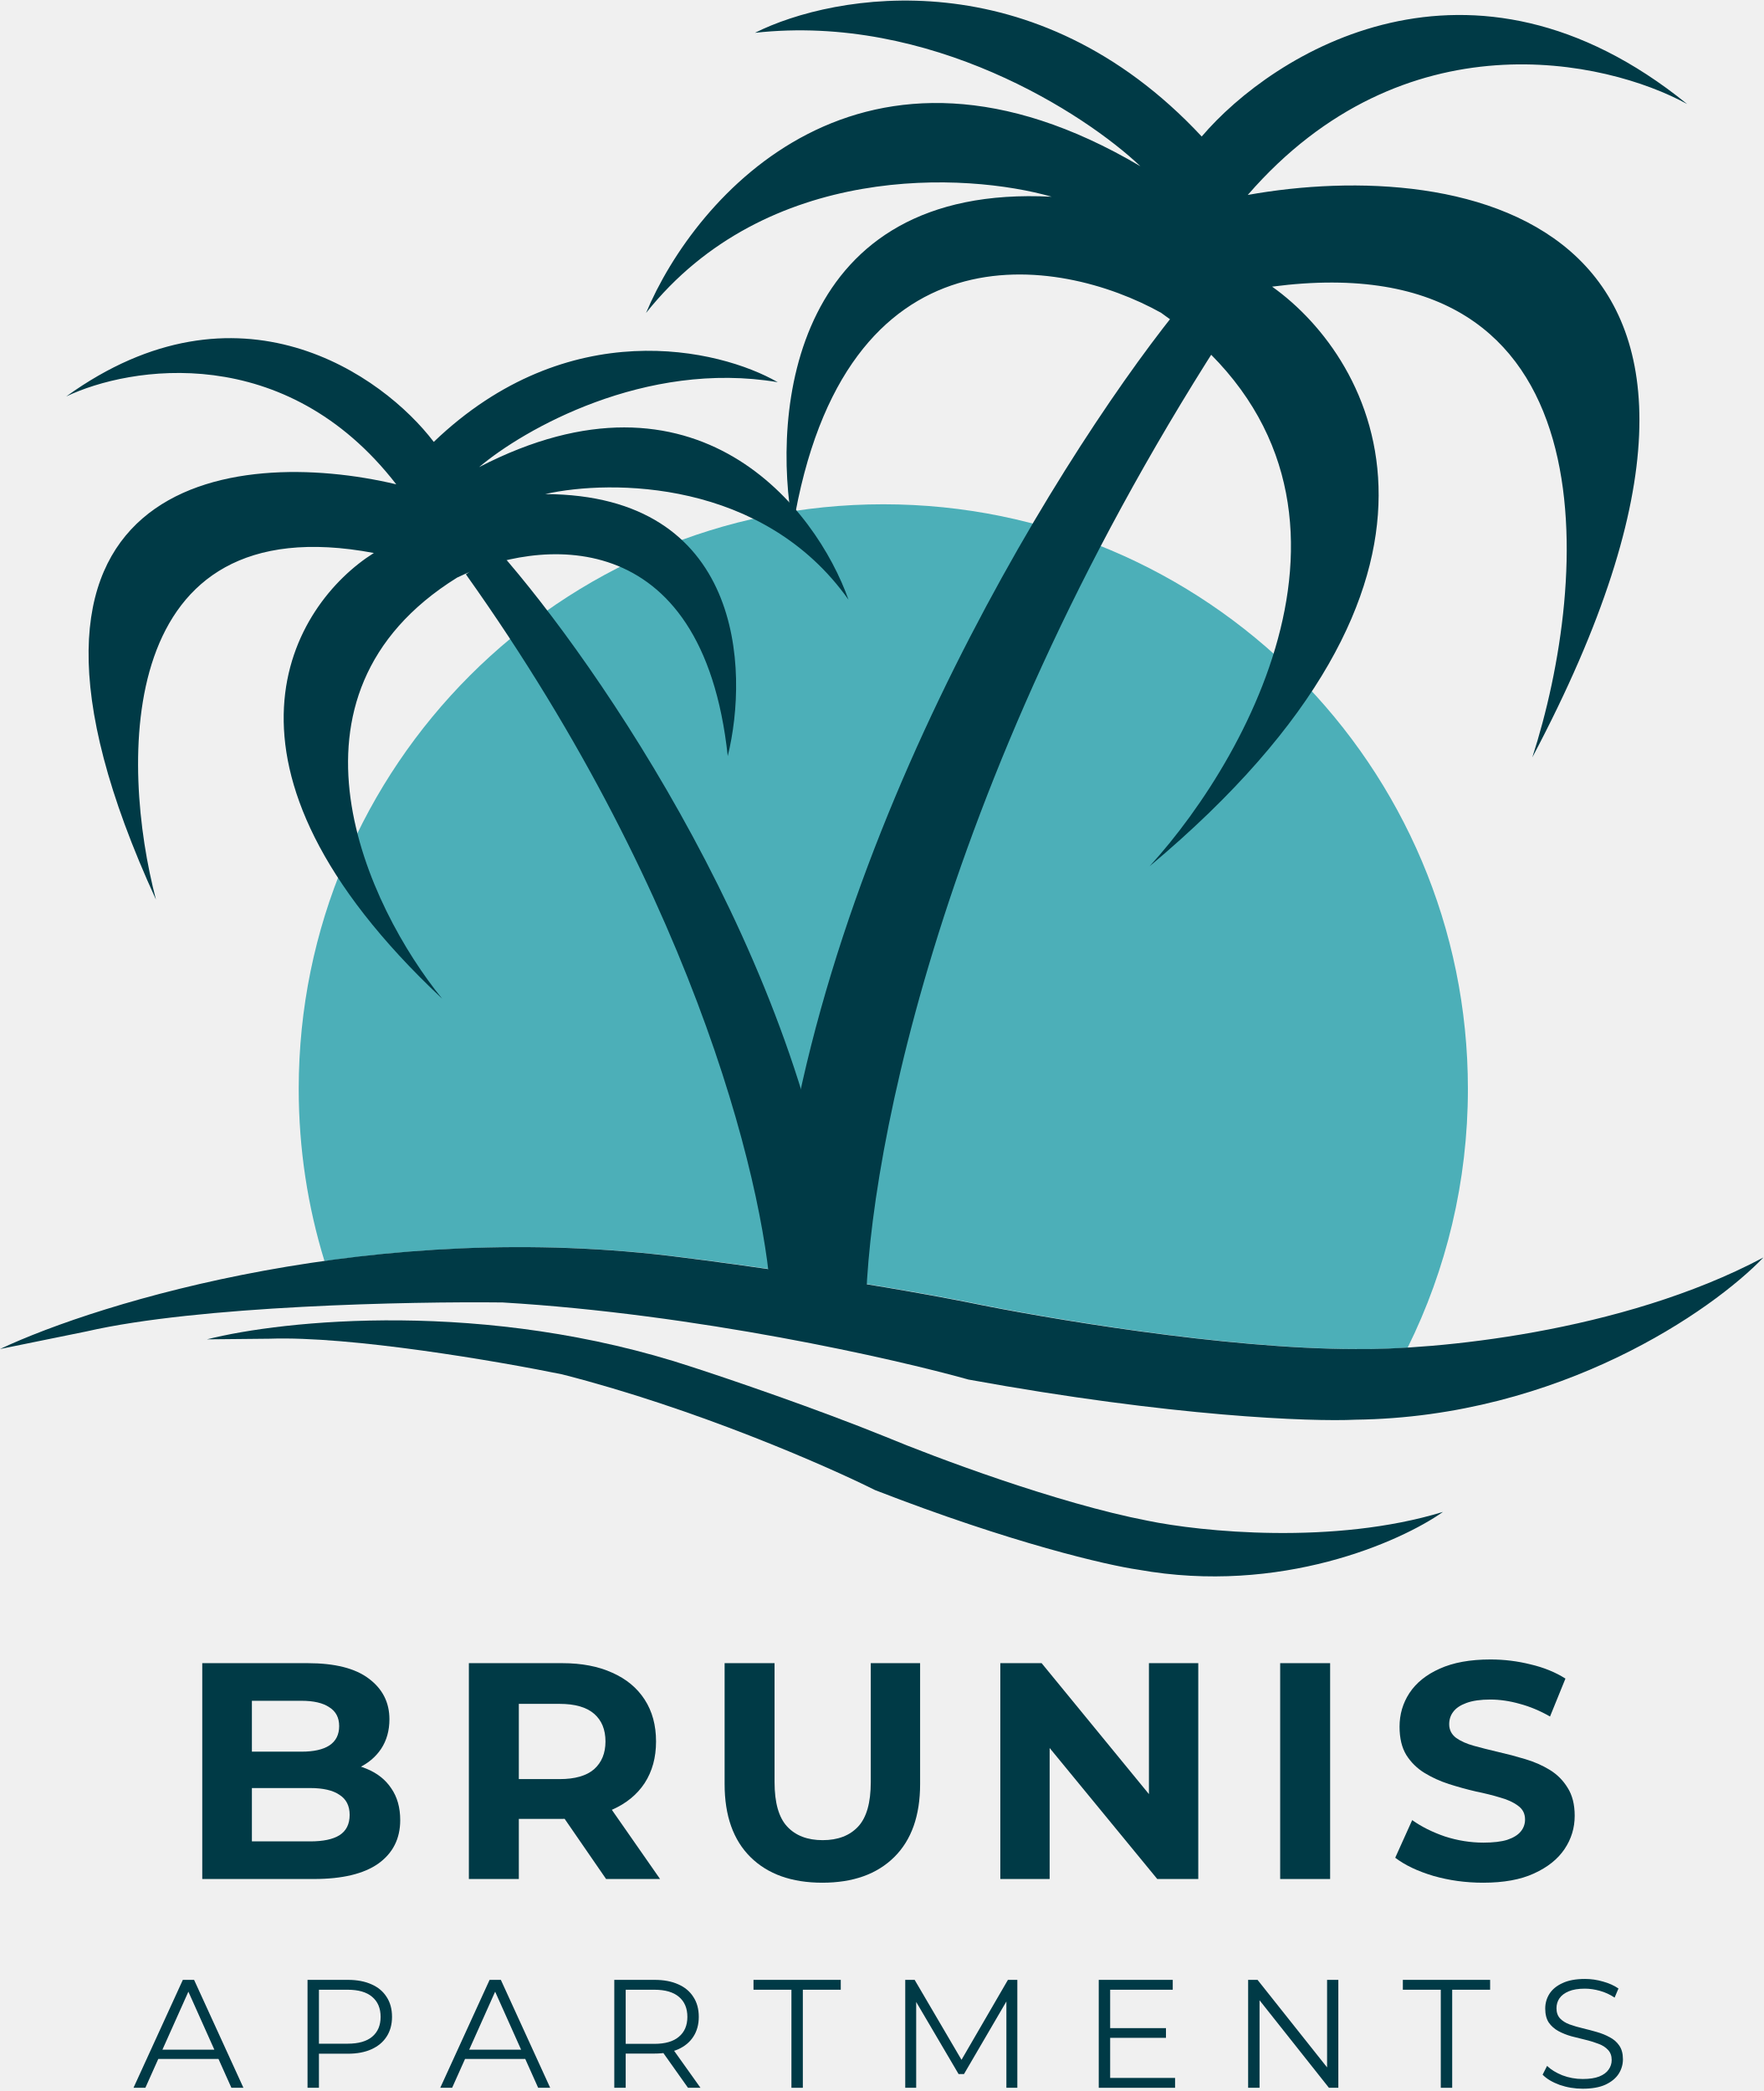
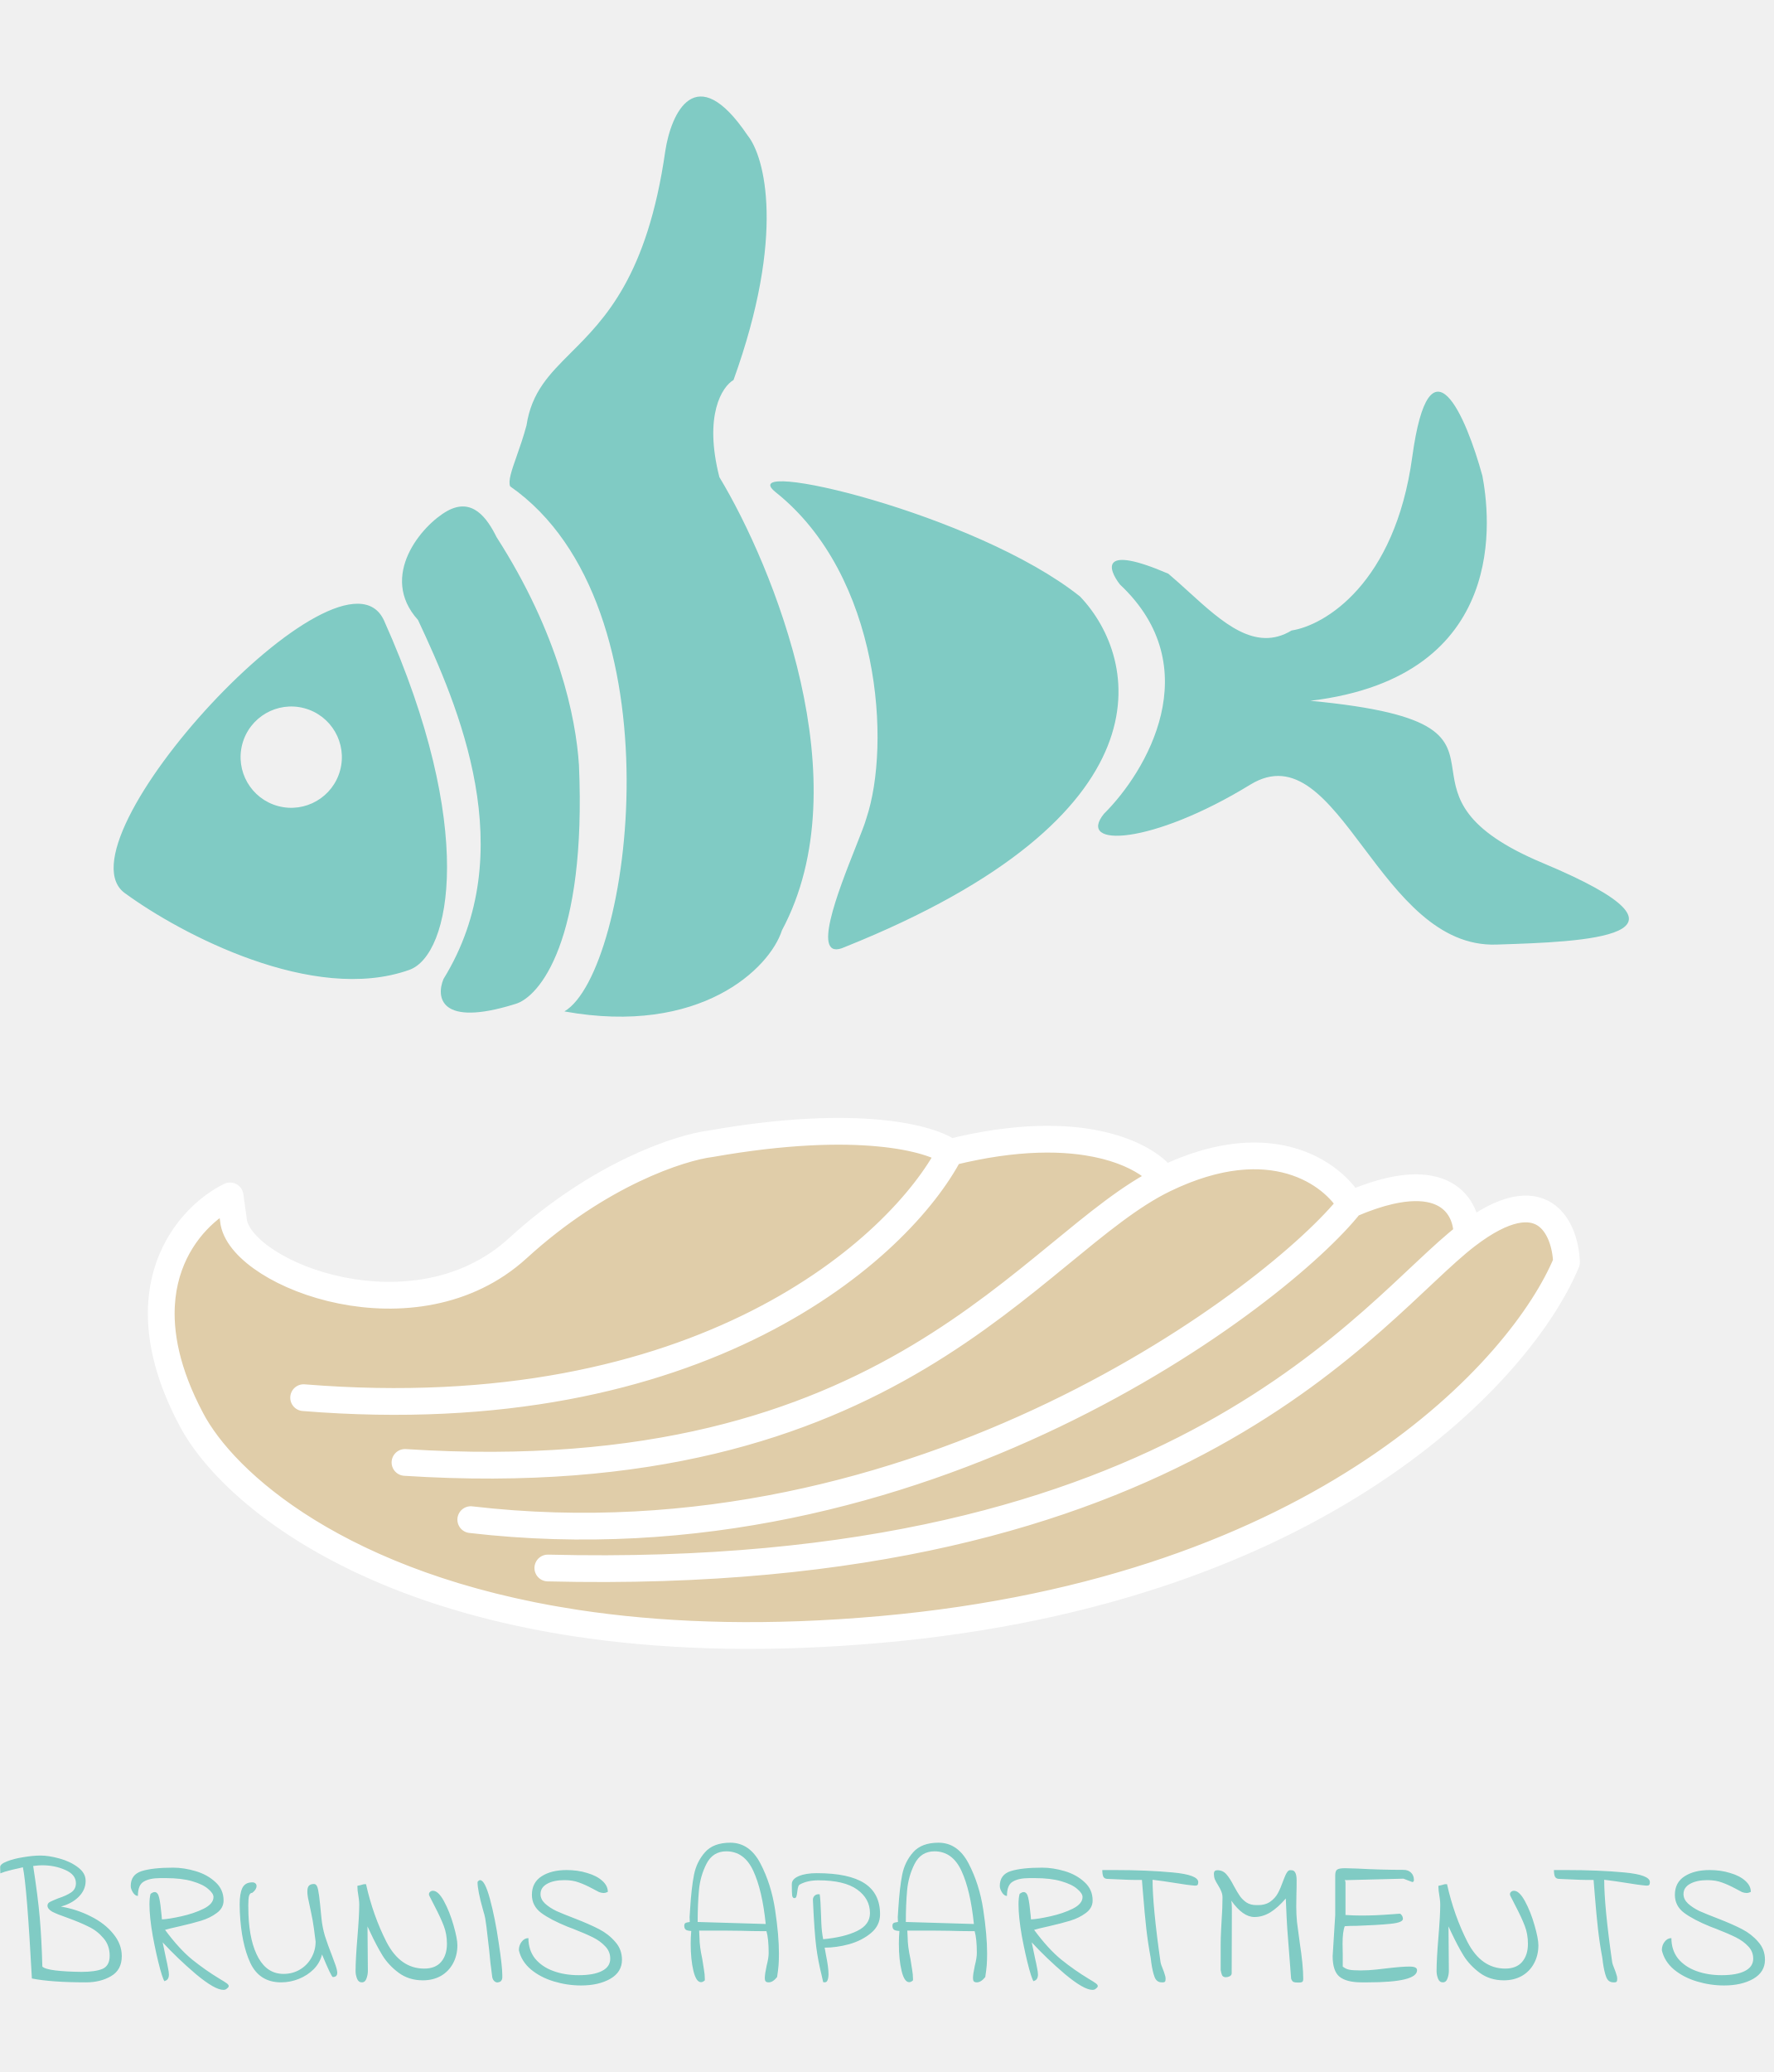
- <svg xmlns="http://www.w3.org/2000/svg" width="549" height="651" viewBox="0 0 549 651" fill="none">
-   <path d="M41.562 650L56.922 616.4H60.426L75.786 650H72.042L57.93 618.464H59.37L45.258 650H41.562ZM47.61 641.024L48.666 638.144H68.202L69.258 641.024H47.61Z" fill="#003A46" />
-   <path d="M95.744 650V616.4H108.32C111.168 616.4 113.616 616.864 115.664 617.792C117.712 618.688 119.28 620 120.368 621.728C121.488 623.424 122.048 625.488 122.048 627.92C122.048 630.288 121.488 632.336 120.368 634.064C119.28 635.76 117.712 637.072 115.664 638C113.616 638.928 111.168 639.392 108.32 639.392H97.712L99.296 637.712V650H95.744ZM99.296 638L97.712 636.272H108.224C111.584 636.272 114.128 635.552 115.856 634.112C117.616 632.64 118.496 630.576 118.496 627.92C118.496 625.232 117.616 623.152 115.856 621.68C114.128 620.208 111.584 619.472 108.224 619.472H97.712L99.296 617.792V638Z" fill="#003A46" />
-   <path d="M137.065 650L152.425 616.4H155.929L171.289 650H167.545L153.433 618.464H154.873L140.761 650H137.065ZM143.113 641.024L144.169 638.144H163.705L164.761 641.024H143.113Z" fill="#003A46" />
-   <path d="M191.247 650V616.4H203.823C206.671 616.4 209.119 616.864 211.167 617.792C213.215 618.688 214.783 620 215.871 621.728C216.991 623.424 217.551 625.488 217.551 627.92C217.551 630.288 216.991 632.336 215.871 634.064C214.783 635.76 213.215 637.072 211.167 638C209.119 638.896 206.671 639.344 203.823 639.344H193.215L194.799 637.712V650H191.247ZM214.191 650L205.551 637.808H209.391L218.079 650H214.191ZM194.799 638L193.215 636.32H203.727C207.087 636.32 209.631 635.584 211.359 634.112C213.119 632.64 213.999 630.576 213.999 627.92C213.999 625.232 213.119 623.152 211.359 621.68C209.631 620.208 207.087 619.472 203.727 619.472H193.215L194.799 617.792V638Z" fill="#003A46" />
-   <path d="M246.394 650V619.472H234.586V616.4H261.754V619.472H249.946V650H246.394Z" fill="#003A46" />
-   <path d="M281.828 650V616.4H284.756L300.116 642.608H298.58L313.796 616.4H316.724V650H313.316V621.728H314.132L300.116 645.728H298.436L284.324 621.728H285.236V650H281.828Z" fill="#003A46" />
-   <path d="M345.24 631.424H363V634.448H345.24V631.424ZM345.624 646.928H365.832V650H342.072V616.4H365.112V619.472H345.624V646.928Z" fill="#003A46" />
-   <path d="M388.581 650V616.4H391.509L414.693 645.584H413.157V616.4H416.661V650H413.733L390.597 620.816H392.133V650H388.581Z" fill="#003A46" />
-   <path d="M448.556 650V619.472H436.748V616.4H463.916V619.472H452.108V650H448.556Z" fill="#003A46" />
-   <path d="M492.739 650.288C490.243 650.288 487.843 649.888 485.539 649.088C483.267 648.256 481.507 647.2 480.259 645.92L481.651 643.184C482.835 644.336 484.419 645.312 486.403 646.112C488.419 646.88 490.531 647.264 492.739 647.264C494.851 647.264 496.563 647.008 497.875 646.496C499.219 645.952 500.195 645.232 500.803 644.336C501.443 643.44 501.763 642.448 501.763 641.36C501.763 640.048 501.379 638.992 500.611 638.192C499.875 637.392 498.899 636.768 497.683 636.32C496.467 635.84 495.123 635.424 493.651 635.072C492.179 634.72 490.707 634.352 489.235 633.968C487.763 633.552 486.403 633.008 485.155 632.336C483.939 631.664 482.947 630.784 482.179 629.696C481.443 628.576 481.075 627.12 481.075 625.328C481.075 623.664 481.507 622.144 482.371 620.768C483.267 619.36 484.627 618.24 486.451 617.408C488.275 616.544 490.611 616.112 493.459 616.112C495.347 616.112 497.219 616.384 499.075 616.928C500.931 617.44 502.531 618.16 503.875 619.088L502.675 621.92C501.235 620.96 499.699 620.256 498.067 619.808C496.467 619.36 494.915 619.136 493.411 619.136C491.395 619.136 489.731 619.408 488.419 619.952C487.107 620.496 486.131 621.232 485.491 622.16C484.883 623.056 484.579 624.08 484.579 625.232C484.579 626.544 484.947 627.6 485.683 628.4C486.451 629.2 487.443 629.824 488.659 630.272C489.907 630.72 491.267 631.12 492.739 631.472C494.211 631.824 495.667 632.208 497.107 632.624C498.579 633.04 499.923 633.584 501.139 634.256C502.387 634.896 503.379 635.76 504.115 636.848C504.883 637.936 505.267 639.36 505.267 641.12C505.267 642.752 504.819 644.272 503.923 645.68C503.027 647.056 501.651 648.176 499.795 649.04C497.971 649.872 495.619 650.288 492.739 650.288Z" fill="#003A46" />
-   <path d="M62.968 585V517.8H95.8C104.248 517.8 110.584 519.4 114.808 522.6C119.096 525.8 121.24 530.024 121.24 535.272C121.24 538.792 120.376 541.864 118.648 544.488C116.92 547.048 114.552 549.032 111.544 550.44C108.536 551.848 105.08 552.552 101.176 552.552L103 548.616C107.224 548.616 110.968 549.32 114.232 550.728C117.496 552.072 120.024 554.088 121.816 556.776C123.672 559.464 124.6 562.76 124.6 566.664C124.6 572.424 122.328 576.936 117.784 580.2C113.24 583.4 106.552 585 97.72 585H62.968ZM78.424 573.288H96.568C100.6 573.288 103.64 572.648 105.688 571.368C107.8 570.024 108.856 567.912 108.856 565.032C108.856 562.216 107.8 560.136 105.688 558.792C103.64 557.384 100.6 556.68 96.568 556.68H77.272V545.352H93.88C97.656 545.352 100.536 544.712 102.52 543.432C104.568 542.088 105.592 540.072 105.592 537.384C105.592 534.76 104.568 532.808 102.52 531.528C100.536 530.184 97.656 529.512 93.88 529.512H78.424V573.288Z" fill="#003A46" />
-   <path d="M145.974 585V517.8H175.062C181.078 517.8 186.262 518.792 190.614 520.776C194.966 522.696 198.326 525.48 200.694 529.128C203.062 532.776 204.246 537.128 204.246 542.184C204.246 547.176 203.062 551.496 200.694 555.144C198.326 558.728 194.966 561.48 190.614 563.4C186.262 565.32 181.078 566.28 175.062 566.28H154.614L161.526 559.464V585H145.974ZM188.694 585L171.894 560.616H188.502L205.494 585H188.694ZM161.526 561.192L154.614 553.896H174.198C178.998 553.896 182.582 552.872 184.95 550.824C187.318 548.712 188.502 545.832 188.502 542.184C188.502 538.472 187.318 535.592 184.95 533.544C182.582 531.496 178.998 530.472 174.198 530.472H154.614L161.526 523.08V561.192Z" fill="#003A46" />
-   <path d="M256.024 586.152C246.488 586.152 239.032 583.496 233.656 578.184C228.28 572.872 225.592 565.288 225.592 555.432V517.8H241.144V554.856C241.144 561.256 242.456 565.864 245.08 568.68C247.704 571.496 251.384 572.904 256.12 572.904C260.856 572.904 264.536 571.496 267.16 568.68C269.784 565.864 271.096 561.256 271.096 554.856V517.8H286.456V555.432C286.456 565.288 283.768 572.872 278.392 578.184C273.016 583.496 265.56 586.152 256.024 586.152Z" fill="#003A46" />
-   <path d="M311.424 585V517.8H324.288L363.936 566.184H357.696V517.8H373.056V585H360.288L320.544 536.616H326.784V585H311.424Z" fill="#003A46" />
-   <path d="M398.555 585V517.8H414.107V585H398.555Z" fill="#003A46" />
-   <path d="M461.736 586.152C456.36 586.152 451.208 585.448 446.28 584.04C441.352 582.568 437.383 580.68 434.375 578.376L439.655 566.664C442.535 568.712 445.928 570.408 449.832 571.752C453.8 573.032 457.8 573.672 461.832 573.672C464.904 573.672 467.368 573.384 469.224 572.808C471.144 572.168 472.552 571.304 473.448 570.216C474.344 569.128 474.792 567.88 474.792 566.472C474.792 564.68 474.088 563.272 472.68 562.248C471.272 561.16 469.416 560.296 467.112 559.656C464.808 558.952 462.247 558.312 459.431 557.736C456.679 557.096 453.895 556.328 451.079 555.432C448.327 554.536 445.8 553.384 443.496 551.976C441.192 550.568 439.304 548.712 437.832 546.408C436.424 544.104 435.72 541.16 435.72 537.576C435.72 533.736 436.744 530.248 438.792 527.112C440.904 523.912 444.039 521.384 448.199 519.528C452.423 517.608 457.703 516.648 464.039 516.648C468.263 516.648 472.424 517.16 476.52 518.184C480.616 519.144 484.231 520.616 487.367 522.6L482.568 534.408C479.432 532.616 476.296 531.304 473.16 530.472C470.024 529.576 466.952 529.128 463.944 529.128C460.936 529.128 458.472 529.48 456.552 530.184C454.632 530.888 453.255 531.816 452.423 532.968C451.591 534.056 451.176 535.336 451.176 536.808C451.176 538.536 451.88 539.944 453.288 541.032C454.696 542.056 456.551 542.888 458.855 543.528C461.159 544.168 463.688 544.808 466.44 545.448C469.256 546.088 472.04 546.824 474.792 547.656C477.608 548.488 480.167 549.608 482.471 551.016C484.775 552.424 486.631 554.28 488.039 556.584C489.511 558.888 490.247 561.8 490.247 565.32C490.247 569.096 489.191 572.552 487.079 575.688C484.967 578.824 481.8 581.352 477.576 583.272C473.416 585.192 468.136 586.152 461.736 586.152Z" fill="#003A46" />
-   <path d="M438.236 419.579C450.249 395.289 457 367.933 457 339C457 238.484 375.516 157 275 157C174.484 157 93 238.484 93 339C93 357.667 95.81 375.678 101.031 392.632C134.466 387.906 172.93 386.281 213 391.5C229.167 393.5 269.6 399.1 302 405.5C325.333 410.333 382.1 420 422.5 420C426.735 420.059 432.072 419.943 438.236 419.579Z" fill="#4CAFB8" />
-   <path d="M212.5 391.5C117.3 379.1 31.167 405.333 0 420L27 414.5C61.8 406.5 127.833 405.167 156.5 405.5C216.9 409.1 278.333 423 301.5 429.5C365.1 441.1 408.333 442.667 422 442C485.6 441.2 533.167 408 549 391.5C504.6 415.1 445.833 420.333 422 420C381.6 420 324.833 410.333 301.5 405.5C269.1 399.1 228.667 393.5 212.5 391.5Z" fill="#003A46" />
-   <path d="M215.729 425.677C151.32 404.347 88.044 410.994 64.456 416.983L83.928 416.786C109.146 415.901 155.148 423.814 174.997 427.881C216.431 438.457 257.206 456.307 272.415 463.91C315.001 480.456 344.793 487.327 354.366 488.694C398.609 496.651 436.053 480.018 449.244 470.707C415.28 481.113 373.8 476.874 357.305 473.454C329.269 468.048 291.167 453.755 275.62 447.285C253.991 438.515 226.68 429.225 215.729 425.677Z" fill="#003A46" />
-   <path d="M145.045 178.803C218.691 282.244 239.171 374.509 240.206 407.712L261.189 393.223C250.116 299.488 186.036 206.463 155.38 171.667L145.045 178.803Z" fill="#003A46" />
-   <path d="M142.312 179.827C83.131 216.603 114.553 282.556 137.661 310.935C59.957 238.072 91.104 188.061 116.391 172.164C35.44 156.887 37.443 237.75 48.563 280.091C-12.133 147.944 73.143 138.829 123.369 150.79C88.834 106.166 40.481 113.958 20.622 123.432C74.2 84.767 119.226 116.752 135.042 137.577C176.828 97.519 223.845 108.493 242.13 118.988C200.901 112.038 162.963 133.724 149.148 145.436C217.026 110.301 254.108 158.315 264.164 186.714C237.693 149.293 190.182 149.196 169.736 153.824C231.215 154.064 233.242 208.303 226.571 235.393C218.669 161.985 167.106 167.762 142.312 179.827Z" fill="#003A46" />
-   <path d="M379.884 106.035C289.816 246.447 268.801 368.819 269.552 412.454L241.097 394.774C249.675 271.071 327.853 144.933 365.869 97.326L379.884 106.035Z" fill="#003A46" />
-   <path d="M361.478 97.381C436.391 149.985 390.311 234.175 357.907 269.695C465.204 179.855 428.038 111.959 396.043 89.242C503.351 75.174 494.759 181.092 477.05 235.81C566.411 66.953 455.228 48.707 388.467 60.692C437.057 4.708 499.905 18.494 525.255 32.386C457.83 -22.282 396.411 16.351 374.129 42.5C322.274 -13.126 259.795 -2.199 235.036 10.218C289.628 4.144 337.79 35.386 355.047 51.767C268.606 0.675 216.425 60.919 201.139 97.427C238.622 50.296 300.947 53.672 327.424 61.252C246.766 57.031 240.106 128.026 246.859 164.051C262.638 68.347 329.846 79.728 361.478 97.381Z" fill="#003A46" />
+ <svg xmlns="http://www.w3.org/2000/svg" width="928" height="1084" viewBox="0 0 928 1084" fill="none">
+   <path d="M45.104 1037.1C32.88 1037.1 23.408 1036.42 16.688 1035.08C14.96 1003.02 13.392 983.624 11.984 976.904L9.104 977.576C7.568 977.896 6.096 978.248 4.688 978.632C3.28 978.952 1.776 979.432 0.176 980.072L0.08 976.808C0.08 975.72 1.264 974.728 3.632 973.832C6 972.872 8.848 972.136 12.176 971.624C15.568 971.048 18.576 970.76 21.2 970.76C24.08 970.76 27.376 971.272 31.088 972.296C34.864 973.32 38.096 974.856 40.784 976.904C43.472 978.888 44.816 981.256 44.816 984.008C44.816 987.144 43.6 989.928 41.168 992.36C38.8 994.728 35.696 996.424 31.856 997.448C37.488 998.408 42.736 1000.14 47.6 1002.63C52.464 1005.06 56.368 1008.1 59.312 1011.75C62.256 1015.34 63.728 1019.21 63.728 1023.37C63.728 1028.17 61.872 1031.66 58.16 1033.83C54.448 1036.01 50.096 1037.1 45.104 1037.1ZM42.608 1031.62C47.344 1031.62 50.992 1031.11 53.552 1030.09C56.112 1029 57.392 1026.7 57.392 1023.18C57.392 1019.46 56.272 1016.36 54.032 1013.86C51.856 1011.3 49.264 1009.32 46.256 1007.91C43.312 1006.44 39.632 1004.9 35.216 1003.3C31.696 1002.09 29.072 1001.03 27.344 1000.14C25.68 999.176 24.848 998.12 24.848 996.968C24.848 996.136 25.264 995.496 26.096 995.048C26.928 994.6 28.4 993.96 30.512 993.128C33.392 992.168 35.632 991.144 37.232 990.056C38.896 988.904 39.728 987.304 39.728 985.256C39.728 982.248 37.904 979.944 34.256 978.344C30.608 976.68 26.512 975.848 21.968 975.848C20.688 975.848 19.152 975.976 17.36 976.232C19.024 986.984 20.176 996.04 20.816 1003.4C21.456 1010.7 21.904 1019.18 22.16 1028.84C23.056 1029.74 25.328 1030.41 28.976 1030.86C32.624 1031.3 37.168 1031.56 42.608 1031.62ZM118.818 1040.26C118.37 1040.78 117.73 1041.03 116.898 1041.03C113.89 1041.03 109.09 1038.28 102.498 1032.78C95.97 1027.21 90.178 1021.67 85.122 1016.17C85.442 1017.9 86.05 1020.81 86.946 1024.9C87.33 1026.5 87.65 1028.04 87.906 1029.51C88.226 1030.98 88.386 1032.14 88.386 1032.97C88.386 1034.82 87.714 1035.94 86.37 1036.33C86.05 1037.16 85.186 1035.08 83.778 1030.09C82.434 1025.1 81.154 1019.34 79.938 1012.81C78.786 1006.22 78.21 1000.71 78.21 996.296C78.21 994.056 78.402 992.232 78.786 990.824C79.618 990.184 80.322 989.864 80.898 989.864C82.05 989.864 82.85 990.856 83.298 992.84C83.746 994.76 84.162 997.8 84.546 1001.96L84.738 1004.17C87.234 1004.04 90.626 1003.5 94.914 1002.54C99.266 1001.58 103.138 1000.26 106.53 998.6C109.986 996.872 111.714 994.824 111.714 992.456C111.714 991.176 110.786 989.768 108.93 988.232C107.138 986.632 104.354 985.288 100.578 984.2C96.866 983.112 92.29 982.568 86.85 982.568H83.778C80.13 982.568 77.282 983.176 75.234 984.392C73.186 985.544 72.162 988.04 72.162 991.88C71.202 991.88 70.338 991.272 69.57 990.056C68.802 988.84 68.418 987.72 68.418 986.696C68.418 982.728 70.306 980.136 74.082 978.92C77.922 977.704 83.426 977.096 90.594 977.096C94.37 977.096 98.306 977.704 102.402 978.92C106.498 980.136 109.954 982.056 112.77 984.68C115.586 987.24 116.994 990.44 116.994 994.28C116.994 996.904 115.81 999.08 113.442 1000.81C111.138 1002.54 108.418 1003.88 105.282 1004.84C102.146 1005.8 98.306 1006.79 93.762 1007.82C89.986 1008.65 87.522 1009.26 86.37 1009.64C91.298 1016.3 96.034 1021.48 100.578 1025.19C105.186 1028.9 109.986 1032.26 114.978 1035.27C116.706 1036.3 117.922 1037.06 118.626 1037.58C119.33 1038.09 119.682 1038.57 119.682 1039.02C119.682 1039.46 119.394 1039.88 118.818 1040.26ZM147.112 1037.1C139.56 1037.1 134.184 1033.7 130.984 1026.92C127.848 1020.14 126.024 1011.3 125.512 1000.42C125.448 999.464 125.416 998.088 125.416 996.296C125.416 992.648 125.864 989.832 126.76 987.848C127.72 985.8 129.48 984.776 132.04 984.776C132.744 984.776 133.288 984.968 133.672 985.352C134.056 985.672 134.248 986.12 134.248 986.696C134.248 987.912 133.512 989.096 132.04 990.248C131.208 990.248 130.632 990.792 130.312 991.88C130.056 992.968 129.928 994.632 129.928 996.872C129.928 998.92 129.96 1000.55 130.024 1001.77C130.408 1011.3 132.168 1018.86 135.304 1024.42C138.44 1029.93 142.792 1032.68 148.36 1032.68C151.56 1032.68 154.44 1031.91 157 1030.38C159.56 1028.84 161.544 1026.79 162.952 1024.23C164.424 1021.61 165.16 1018.79 165.16 1015.78C164.52 1010.54 164.008 1006.86 163.624 1004.74C163.24 1002.63 162.536 999.208 161.512 994.472C161.064 992.616 160.84 990.984 160.84 989.576C160.84 988.104 161.128 987.08 161.704 986.504C162.28 985.928 163.144 985.64 164.296 985.64C165 985.64 165.544 986.056 165.928 986.888C166.312 987.72 166.664 989.352 166.984 991.784C167.304 994.216 167.72 998.184 168.232 1003.69C168.552 1006.82 169.16 1009.9 170.056 1012.9C171.016 1015.91 172.264 1019.37 173.8 1023.27C173.928 1023.66 174.28 1024.62 174.856 1026.15C175.432 1027.62 175.848 1028.84 176.104 1029.8C176.36 1030.76 176.488 1031.53 176.488 1032.1C176.488 1033.58 175.72 1034.31 174.184 1034.31C173.672 1034.31 171.784 1030.38 168.52 1022.5C167.816 1025.38 166.376 1027.94 164.2 1030.18C162.024 1032.36 159.432 1034.06 156.424 1035.27C153.416 1036.49 150.312 1037.1 147.112 1037.1ZM226.585 989.192C228.441 989.192 230.361 991.016 232.345 994.664C234.329 998.312 235.993 1002.5 237.337 1007.24C238.681 1011.91 239.353 1015.4 239.353 1017.7C239.353 1021.22 238.585 1024.39 237.049 1027.21C235.577 1029.96 233.465 1032.14 230.713 1033.74C227.961 1035.27 224.825 1036.04 221.305 1036.04C216.441 1036.04 212.217 1034.73 208.633 1032.1C205.113 1029.48 202.297 1026.47 200.185 1023.08C198.073 1019.62 195.897 1015.5 193.657 1010.7L192.312 1007.82L192.505 1031.05C192.505 1032.46 192.249 1033.83 191.737 1035.18C191.289 1036.46 190.489 1037.1 189.337 1037.1C188.185 1037.1 187.353 1036.46 186.841 1035.18C186.329 1033.83 186.073 1032.52 186.073 1031.24C186.073 1027.14 186.393 1021.26 187.033 1013.58C187.673 1005.9 187.993 1000.17 187.993 996.392C187.993 995.496 187.929 994.568 187.801 993.608C187.673 992.648 187.577 991.976 187.513 991.592C187.193 989.864 187.033 988.328 187.033 986.984V986.6C187.225 986.6 187.801 986.472 188.761 986.216C189.785 985.896 190.393 985.736 190.585 985.736H191.545C193.977 996.68 197.561 1006.79 202.297 1016.07C207.097 1025.29 213.657 1029.9 221.977 1029.9C225.881 1029.9 228.825 1028.74 230.809 1026.44C232.857 1024.07 233.881 1020.9 233.881 1016.94C233.881 1013.54 233.337 1010.44 232.249 1007.62C231.161 1004.74 229.529 1001.22 227.353 997.064L224.761 991.976C224.569 991.656 224.473 991.336 224.473 991.016C224.473 990.504 224.665 990.088 225.049 989.768C225.433 989.384 225.945 989.192 226.585 989.192ZM192.505 1031.05V1030.86V1031.05ZM261.03 1037C260.198 1037.32 259.398 1037.13 258.63 1036.42C257.926 1035.72 257.542 1034.73 257.478 1033.45C257.222 1031.59 256.934 1029.32 256.614 1026.63C256.358 1023.94 256.166 1021.96 256.038 1020.68C255.91 1019.4 255.622 1016.94 255.174 1013.29C254.79 1009.58 254.374 1006.38 253.926 1003.69C253.798 1002.79 253.382 1001.19 252.678 998.888C250.822 992.296 249.894 987.528 249.894 984.584C250.342 983.944 250.79 983.624 251.238 983.624C252.902 983.624 254.63 986.952 256.422 993.608C258.214 1000.26 259.718 1007.78 260.934 1016.17C262.214 1024.49 262.854 1030.18 262.854 1033.26C262.854 1033.38 262.854 1033.8 262.854 1034.5C262.854 1035.14 262.694 1035.69 262.374 1036.14C262.118 1036.58 261.67 1036.87 261.03 1037ZM302.824 1033.35C308.072 1033.35 312.136 1032.62 315.016 1031.14C317.896 1029.67 319.336 1027.53 319.336 1024.71C319.336 1022.22 318.472 1020.07 316.744 1018.28C315.016 1016.42 312.872 1014.86 310.312 1013.58C307.752 1012.3 304.264 1010.79 299.848 1009.06C299.464 1008.94 298.536 1008.58 297.064 1008.01C291.048 1005.58 286.408 1003.14 283.144 1000.71C279.944 998.28 278.344 995.144 278.344 991.304C278.344 987.016 280.04 983.784 283.432 981.608C286.824 979.432 291.176 978.344 296.488 978.344C300.392 978.344 303.976 978.856 307.24 979.88C310.568 980.84 313.192 982.184 315.112 983.912C317.096 985.64 318.088 987.592 318.088 989.768C317.32 990.152 316.584 990.344 315.88 990.344C315.112 990.344 314.312 990.184 313.48 989.864C312.712 989.48 311.56 988.872 310.024 988.04C307.528 986.696 305.192 985.64 303.016 984.872C300.84 984.04 298.28 983.624 295.336 983.624C291.624 983.624 288.616 984.264 286.312 985.544C284.008 986.824 282.856 988.616 282.856 990.92C282.856 992.712 283.624 994.344 285.16 995.816C286.76 997.288 288.744 998.6 291.112 999.752C293.544 1000.84 296.776 1002.15 300.808 1003.69C305.928 1005.67 310.152 1007.53 313.48 1009.26C316.808 1010.98 319.624 1013.19 321.927 1015.88C324.296 1018.5 325.48 1021.64 325.48 1025.29C325.48 1029.58 323.432 1032.9 319.336 1035.27C315.24 1037.58 310.152 1038.73 304.072 1038.73C299.272 1038.73 294.536 1038.02 289.864 1036.62C285.192 1035.21 281.192 1033.13 277.864 1030.38C274.536 1027.56 272.424 1024.2 271.528 1020.3C271.528 1018.57 272.008 1017.1 272.968 1015.88C273.928 1014.6 275.112 1013.96 276.52 1013.96C276.52 1018.12 277.672 1021.67 279.976 1024.62C282.344 1027.5 285.512 1029.67 289.48 1031.14C293.512 1032.62 297.96 1033.35 302.824 1033.35ZM402.241 1037.1C401.473 1037.1 400.929 1036.9 400.609 1036.52C400.353 1036.14 400.225 1035.59 400.225 1034.89C400.225 1033.48 400.545 1031.3 401.185 1028.36C401.889 1025.67 402.241 1023.46 402.241 1021.74C402.241 1016.74 401.857 1012.94 401.089 1010.31H398.113C395.489 1010.31 392.065 1010.25 387.841 1010.12L378.817 1010.02H365.857L366.049 1013.77C366.049 1016.71 366.529 1020.39 367.489 1024.81C367.809 1026.6 368.097 1028.42 368.353 1030.28C368.673 1032.07 368.833 1033.7 368.833 1035.18V1036.04C368.193 1036.68 367.521 1037 366.817 1037C365.153 1037 363.841 1035.05 362.881 1031.14C361.921 1027.18 361.441 1022.41 361.441 1016.84C361.441 1014.6 361.537 1012.39 361.729 1010.22C360.321 1010.15 359.361 1009.93 358.849 1009.54C358.337 1009.1 358.081 1008.42 358.081 1007.53C358.081 1006.82 358.273 1006.34 358.657 1006.09C359.105 1005.83 359.873 1005.64 360.961 1005.51L360.865 1002.92L361.153 998.504C361.601 991.272 362.273 985.384 363.169 980.84C364.065 976.296 365.985 972.36 368.929 969.032C371.873 965.704 376.289 964.04 382.177 964.04C388.897 964.04 394.145 967.656 397.921 974.888C401.697 982.12 404.257 990.184 405.601 999.08C406.945 1007.98 407.617 1015.62 407.617 1022.02C407.617 1024.33 407.553 1026.34 407.425 1028.07C407.297 1029.74 407.041 1031.82 406.657 1034.31C405.185 1036.17 403.713 1037.1 402.241 1037.1ZM400.705 1006.57C399.489 994.728 397.313 985.448 394.177 978.728C391.041 971.944 386.337 968.552 380.065 968.552C375.393 968.552 371.937 970.728 369.697 975.08C367.521 979.368 366.209 983.976 365.761 988.904C365.313 993.832 365.089 999.368 365.089 1005.51L400.705 1006.57ZM429.91 1033.16C428.694 1028.3 427.766 1023.4 427.126 1018.47C426.486 1013.48 425.91 1005.29 425.398 993.896C425.398 993.128 425.654 992.456 426.166 991.88C426.742 991.304 427.382 991.016 428.086 991.016H428.95C429.27 993.128 429.494 996.52 429.622 1001.19C429.622 1001.7 429.686 1003.43 429.814 1006.38C429.942 1009.26 430.262 1011.98 430.774 1014.54C438.198 1013.83 444.118 1012.39 448.534 1010.22C453.014 1008.04 455.254 1004.94 455.254 1000.9C455.254 995.848 453.014 991.72 448.534 988.52C444.054 985.32 437.302 983.72 428.278 983.72C424.502 983.72 421.302 984.424 418.678 985.832C418.23 986.024 417.91 986.44 417.718 987.08C417.526 987.656 417.366 988.488 417.238 989.576C417.11 990.728 416.95 991.592 416.758 992.168C416.566 992.744 416.214 993.032 415.702 993.032C415.126 993.032 414.742 992.616 414.55 991.784C414.422 990.888 414.358 988.872 414.358 985.736C414.358 983.944 415.574 982.536 418.006 981.512C420.438 980.488 423.574 979.976 427.414 979.976C438.614 979.976 446.934 981.736 452.374 985.256C457.814 988.776 460.534 994.184 460.534 1001.48C460.534 1005.38 458.966 1008.65 455.83 1011.27C452.694 1013.9 448.886 1015.85 444.406 1017.13C439.926 1018.34 435.638 1018.95 431.542 1018.95C431.67 1019.72 431.798 1020.42 431.926 1021.06C432.054 1021.7 432.15 1022.25 432.214 1022.7C433.11 1027.05 433.558 1030.41 433.558 1032.78C433.558 1034.18 433.366 1035.3 432.982 1036.14C432.662 1036.97 431.926 1037.26 430.774 1037L429.91 1033.16ZM511.179 1037.1C510.411 1037.1 509.867 1036.9 509.547 1036.52C509.291 1036.14 509.163 1035.59 509.163 1034.89C509.163 1033.48 509.483 1031.3 510.123 1028.36C510.827 1025.67 511.179 1023.46 511.179 1021.74C511.179 1016.74 510.795 1012.94 510.027 1010.31H507.051C504.427 1010.31 501.003 1010.25 496.779 1010.12L487.755 1010.02H474.795L474.987 1013.77C474.987 1016.71 475.467 1020.39 476.427 1024.81C476.747 1026.6 477.035 1028.42 477.291 1030.28C477.611 1032.07 477.771 1033.7 477.771 1035.18V1036.04C477.131 1036.68 476.459 1037 475.755 1037C474.091 1037 472.779 1035.05 471.819 1031.14C470.859 1027.18 470.379 1022.41 470.379 1016.84C470.379 1014.6 470.475 1012.39 470.667 1010.22C469.259 1010.15 468.299 1009.93 467.787 1009.54C467.275 1009.1 467.019 1008.42 467.019 1007.53C467.019 1006.82 467.211 1006.34 467.595 1006.09C468.043 1005.83 468.811 1005.64 469.899 1005.51L469.803 1002.92L470.091 998.504C470.539 991.272 471.211 985.384 472.107 980.84C473.003 976.296 474.923 972.36 477.867 969.032C480.811 965.704 485.227 964.04 491.115 964.04C497.835 964.04 503.083 967.656 506.859 974.888C510.635 982.12 513.195 990.184 514.539 999.08C515.883 1007.98 516.555 1015.62 516.555 1022.02C516.555 1024.33 516.491 1026.34 516.363 1028.07C516.235 1029.74 515.979 1031.82 515.595 1034.31C514.123 1036.17 512.651 1037.1 511.179 1037.1ZM509.643 1006.57C508.427 994.728 506.251 985.448 503.115 978.728C499.979 971.944 495.275 968.552 489.003 968.552C484.331 968.552 480.875 970.728 478.635 975.08C476.459 979.368 475.147 983.976 474.699 988.904C474.251 993.832 474.027 999.368 474.027 1005.51L509.643 1006.57ZM573.599 1040.26C573.151 1040.78 572.511 1041.03 571.679 1041.03C568.671 1041.03 563.871 1038.28 557.279 1032.78C550.751 1027.21 544.959 1021.67 539.903 1016.17C540.223 1017.9 540.831 1020.81 541.727 1024.9C542.111 1026.5 542.431 1028.04 542.687 1029.51C543.007 1030.98 543.167 1032.14 543.167 1032.97C543.167 1034.82 542.495 1035.94 541.151 1036.33C540.831 1037.16 539.967 1035.08 538.559 1030.09C537.215 1025.1 535.935 1019.34 534.719 1012.81C533.567 1006.22 532.991 1000.71 532.991 996.296C532.991 994.056 533.183 992.232 533.567 990.824C534.399 990.184 535.103 989.864 535.679 989.864C536.831 989.864 537.631 990.856 538.079 992.84C538.527 994.76 538.943 997.8 539.327 1001.96L539.519 1004.17C542.015 1004.04 545.407 1003.5 549.695 1002.54C554.047 1001.58 557.919 1000.26 561.311 998.6C564.767 996.872 566.495 994.824 566.495 992.456C566.495 991.176 565.567 989.768 563.711 988.232C561.919 986.632 559.135 985.288 555.359 984.2C551.647 983.112 547.071 982.568 541.631 982.568H538.559C534.911 982.568 532.063 983.176 530.015 984.392C527.967 985.544 526.943 988.04 526.943 991.88C525.983 991.88 525.119 991.272 524.351 990.056C523.583 988.84 523.199 987.72 523.199 986.696C523.199 982.728 525.087 980.136 528.863 978.92C532.703 977.704 538.207 977.096 545.375 977.096C549.151 977.096 553.087 977.704 557.183 978.92C561.279 980.136 564.735 982.056 567.551 984.68C570.367 987.24 571.775 990.44 571.775 994.28C571.775 996.904 570.591 999.08 568.223 1000.81C565.919 1002.54 563.199 1003.88 560.063 1004.84C556.927 1005.8 553.087 1006.79 548.543 1007.82C544.767 1008.65 542.303 1009.26 541.151 1009.64C546.079 1016.3 550.815 1021.48 555.359 1025.19C559.967 1028.9 564.767 1032.26 569.759 1035.27C571.487 1036.3 572.703 1037.06 573.407 1037.58C574.111 1038.09 574.463 1038.57 574.463 1039.02C574.463 1039.46 574.175 1039.88 573.599 1040.26ZM607.942 1037.1C606.15 1037.1 604.902 1036.17 604.198 1034.31C603.494 1032.46 602.918 1029.96 602.47 1026.82L602.182 1024.42C601.222 1019.3 600.454 1014.22 599.878 1009.16C599.302 1004.04 598.726 997.864 598.15 990.632L597.574 983.528C593.734 983.592 588.262 983.432 581.158 983.048L579.238 982.952C578.342 982.888 577.702 982.472 577.318 981.704C576.998 980.872 576.838 979.752 576.838 978.344H583.462C594.598 978.344 604.646 978.76 613.606 979.592C622.566 980.424 627.046 982.12 627.046 984.68C627.046 985.384 626.918 985.864 626.662 986.12C626.47 986.376 626.022 986.504 625.318 986.504C622.758 986.312 618.79 985.768 613.414 984.872C612.198 984.68 610.726 984.456 608.998 984.2C607.27 983.944 605.318 983.688 603.142 983.432C603.142 992.712 604.518 1006.98 607.27 1026.25C607.398 1027.21 607.846 1028.58 608.614 1030.38C608.934 1031.14 609.222 1031.98 609.478 1032.87C609.798 1033.7 609.958 1034.47 609.958 1035.18C609.958 1036.07 609.83 1036.62 609.574 1036.81C609.318 1037 608.998 1037.1 608.614 1037.1C608.294 1037.1 608.07 1037.1 607.942 1037.1ZM678.333 997.448C678.333 1000.2 678.461 1002.89 678.717 1005.51C679.037 1008.07 679.517 1011.69 680.157 1016.36C681.373 1024.23 681.981 1030.5 681.981 1035.18C681.981 1036.14 681.789 1036.71 681.405 1036.9C681.021 1037.1 680.573 1037.19 680.061 1037.19C679.549 1037.19 679.197 1037.19 679.005 1037.19C678.109 1037.19 677.405 1037.1 676.893 1036.9C676.381 1036.65 675.965 1036.07 675.645 1035.18L673.629 1009.06C673.437 1006.44 673.181 1001.16 672.861 993.224C670.109 996.424 667.389 998.856 664.701 1000.52C662.013 1002.12 659.261 1002.92 656.445 1002.92C652.413 1002.92 648.381 1000.07 644.349 994.376C644.541 995.336 644.637 996.616 644.637 998.216C644.637 999.816 644.637 1000.74 644.637 1001L644.541 1032.39C644.541 1033.03 644.189 1033.54 643.485 1033.93C642.845 1034.25 642.173 1034.41 641.469 1034.41C640.573 1034.41 639.933 1034.09 639.549 1033.45C639.229 1032.74 638.973 1031.82 638.781 1030.66V1017.22C638.781 1015.18 638.845 1012.87 638.973 1010.31C639.101 1007.75 639.197 1005.96 639.261 1004.94C639.581 1000.46 639.741 996.392 639.741 992.744C639.741 991.656 639.549 990.632 639.165 989.672C638.781 988.648 638.205 987.528 637.437 986.312C636.669 985.096 636.093 984.04 635.709 983.144C635.389 982.248 635.229 981.288 635.229 980.264C635.229 979.048 635.837 978.44 637.053 978.44C638.973 978.44 640.541 979.144 641.757 980.552C642.973 981.896 644.285 983.944 645.693 986.696C646.909 988.936 647.965 990.696 648.861 991.976C649.757 993.256 650.909 994.376 652.317 995.336C653.725 996.232 655.421 996.68 657.405 996.68C660.285 996.808 662.653 996.264 664.509 995.048C666.365 993.768 667.773 992.232 668.733 990.44C669.693 988.648 670.621 986.472 671.517 983.912C672.285 981.8 672.957 980.328 673.533 979.496C674.109 978.6 674.813 978.248 675.645 978.44C677.565 978.312 678.525 980.072 678.525 983.72C678.525 986.792 678.493 989.064 678.429 990.536L678.333 997.448ZM712.549 1037.1C707.237 1037.1 703.365 1036.1 700.933 1034.12C698.565 1032.14 697.381 1028.55 697.381 1023.37L698.725 1001.86V981.224C698.725 979.624 699.045 978.6 699.685 978.152C700.325 977.64 701.733 977.384 703.909 977.384L710.437 977.576C718.629 978.024 726.629 978.248 734.437 978.248C736.101 978.248 737.413 978.728 738.373 979.688C739.397 980.648 739.909 981.96 739.909 983.624C739.909 983.944 739.813 984.2 739.621 984.392C739.429 984.584 739.205 984.648 738.949 984.584L734.437 982.856L704.389 983.624C704.005 983.624 703.781 983.592 703.717 983.528C703.973 984.04 704.101 984.488 704.101 984.872V1001.86C707.045 1002.06 709.893 1002.15 712.645 1002.15C717.381 1002.15 722.597 1001.93 728.293 1001.48C728.869 1001.42 729.733 1001.35 730.885 1001.29C732.101 1001.16 732.773 1001.16 732.901 1001.29C733.285 1001.67 733.573 1002.02 733.765 1002.34C733.957 1002.66 734.085 1003.11 734.149 1003.69C734.341 1005.1 732.197 1006.02 727.717 1006.47C723.301 1006.92 717.381 1007.27 709.957 1007.53C707.461 1007.53 705.381 1007.59 703.717 1007.72C702.949 1009.64 702.565 1012.71 702.565 1016.94L702.661 1022.6V1028.84C703.685 1029.67 704.805 1030.22 706.021 1030.47C707.237 1030.73 709.221 1030.86 711.973 1030.86C714.853 1030.86 717.669 1030.7 720.421 1030.38C723.237 1030.06 724.901 1029.86 725.413 1029.8C730.789 1029.16 734.789 1028.84 737.413 1028.84C738.949 1028.84 740.005 1029 740.581 1029.32C741.221 1029.58 741.541 1030.06 741.541 1030.76C741.541 1034.98 732.965 1037.1 715.813 1037.1H712.549ZM792.272 989.192C794.128 989.192 796.048 991.016 798.032 994.664C800.016 998.312 801.68 1002.5 803.024 1007.24C804.368 1011.91 805.04 1015.4 805.04 1017.7C805.04 1021.22 804.272 1024.39 802.736 1027.21C801.264 1029.96 799.152 1032.14 796.4 1033.74C793.648 1035.27 790.512 1036.04 786.992 1036.04C782.128 1036.04 777.904 1034.73 774.32 1032.1C770.8 1029.48 767.984 1026.47 765.872 1023.08C763.76 1019.62 761.584 1015.5 759.344 1010.7L758 1007.82L758.192 1031.05C758.192 1032.46 757.936 1033.83 757.424 1035.18C756.976 1036.46 756.176 1037.1 755.024 1037.1C753.872 1037.1 753.04 1036.46 752.528 1035.18C752.016 1033.83 751.76 1032.52 751.76 1031.24C751.76 1027.14 752.08 1021.26 752.72 1013.58C753.36 1005.9 753.68 1000.17 753.68 996.392C753.68 995.496 753.616 994.568 753.488 993.608C753.36 992.648 753.264 991.976 753.2 991.592C752.88 989.864 752.72 988.328 752.72 986.984V986.6C752.912 986.6 753.488 986.472 754.448 986.216C755.472 985.896 756.08 985.736 756.272 985.736H757.232C759.664 996.68 763.248 1006.79 767.984 1016.07C772.784 1025.29 779.344 1029.9 787.664 1029.9C791.568 1029.9 794.512 1028.74 796.496 1026.44C798.544 1024.07 799.568 1020.9 799.568 1016.94C799.568 1013.54 799.024 1010.44 797.936 1007.62C796.848 1004.74 795.216 1001.22 793.04 997.064L790.448 991.976C790.256 991.656 790.16 991.336 790.16 991.016C790.16 990.504 790.352 990.088 790.736 989.768C791.12 989.384 791.632 989.192 792.272 989.192ZM758.192 1031.05V1030.86V1031.05ZM844.285 1037.1C842.493 1037.1 841.245 1036.17 840.541 1034.31C839.837 1032.46 839.261 1029.96 838.813 1026.82L838.525 1024.42C837.565 1019.3 836.797 1014.22 836.221 1009.16C835.645 1004.04 835.069 997.864 834.493 990.632L833.917 983.528C830.077 983.592 824.605 983.432 817.501 983.048L815.581 982.952C814.685 982.888 814.045 982.472 813.661 981.704C813.341 980.872 813.181 979.752 813.181 978.344H819.805C830.941 978.344 840.989 978.76 849.949 979.592C858.909 980.424 863.389 982.12 863.389 984.68C863.389 985.384 863.261 985.864 863.005 986.12C862.813 986.376 862.365 986.504 861.661 986.504C859.101 986.312 855.133 985.768 849.757 984.872C848.541 984.68 847.069 984.456 845.341 984.2C843.613 983.944 841.661 983.688 839.485 983.432C839.485 992.712 840.861 1006.98 843.613 1026.25C843.741 1027.21 844.189 1028.58 844.957 1030.38C845.277 1031.14 845.565 1031.98 845.821 1032.87C846.141 1033.7 846.301 1034.47 846.301 1035.18C846.301 1036.07 846.173 1036.62 845.917 1036.81C845.661 1037 845.341 1037.1 844.957 1037.1C844.637 1037.1 844.413 1037.1 844.285 1037.1ZM900.949 1033.35C906.197 1033.35 910.261 1032.62 913.141 1031.14C916.021 1029.67 917.461 1027.53 917.461 1024.71C917.461 1022.22 916.597 1020.07 914.869 1018.28C913.141 1016.42 910.997 1014.86 908.437 1013.58C905.877 1012.3 902.389 1010.79 897.973 1009.06C897.589 1008.94 896.661 1008.58 895.189 1008.01C889.173 1005.58 884.533 1003.14 881.269 1000.71C878.069 998.28 876.469 995.144 876.469 991.304C876.469 987.016 878.165 983.784 881.557 981.608C884.949 979.432 889.301 978.344 894.613 978.344C898.517 978.344 902.101 978.856 905.365 979.88C908.693 980.84 911.317 982.184 913.237 983.912C915.221 985.64 916.213 987.592 916.213 989.768C915.445 990.152 914.709 990.344 914.005 990.344C913.237 990.344 912.437 990.184 911.605 989.864C910.837 989.48 909.685 988.872 908.149 988.04C905.653 986.696 903.317 985.64 901.141 984.872C898.965 984.04 896.405 983.624 893.461 983.624C889.749 983.624 886.741 984.264 884.437 985.544C882.133 986.824 880.981 988.616 880.981 990.92C880.981 992.712 881.749 994.344 883.285 995.816C884.885 997.288 886.869 998.6 889.237 999.752C891.669 1000.84 894.901 1002.15 898.933 1003.69C904.053 1005.67 908.277 1007.53 911.605 1009.26C914.933 1010.98 917.749 1013.19 920.052 1015.88C922.421 1018.5 923.605 1021.64 923.605 1025.29C923.605 1029.58 921.557 1032.9 917.461 1035.27C913.365 1037.58 908.277 1038.73 902.197 1038.73C897.397 1038.73 892.661 1038.02 887.989 1036.62C883.317 1035.21 879.317 1033.13 875.989 1030.38C872.661 1027.56 870.549 1024.2 869.653 1020.3C869.653 1018.57 870.133 1017.1 871.093 1015.88C872.053 1014.6 873.237 1013.96 874.645 1013.96C874.645 1018.12 875.797 1021.67 878.101 1024.62C880.469 1027.5 883.637 1029.67 887.605 1031.14C891.637 1032.62 896.085 1033.35 900.949 1033.35Z" fill="#80CBC4" />
+   <path fill-rule="evenodd" clip-rule="evenodd" d="M214.203 507.404C163.834 525.38 94.369 488.408 65.933 467.675C26.494 441.948 179.199 276.012 201.023 324.769C249.463 432.994 235.953 499.641 214.203 507.404ZM232.072 512.192C273.069 445.738 239.812 369.327 218.738 324.34C197.972 301.383 220.826 274.688 234.008 267.35C247.19 260.012 254.928 271.058 259.854 281.005C292.285 331.52 301.365 375.295 302.967 400.226C306.954 491.984 282.283 521.85 269.45 525.313C230.142 537.556 228.153 521.667 232.072 512.192ZM270.354 238.686L270.354 238.686L270.354 238.685C271.979 234.064 273.882 228.654 275.513 222.566C278.176 205.079 287.496 195.775 298.783 184.507C316.386 166.935 338.772 144.587 348.152 78.974C351.15 59.417 363.96 30.411 391.224 70.845C400.175 81.871 411.234 122.897 383.856 198.798C377.937 202.216 368.169 217.163 376.452 249.613C404.653 296.337 450.687 409.163 409.214 486.67C402.813 506.695 366.44 541.984 295.34 529.145C330.375 508.509 356.641 316.981 266.972 254.442C265.821 251.574 267.724 246.164 270.354 238.686ZM565.212 312.097C510.64 268.486 382.435 238.793 405.913 257.507C460.886 301.326 466.273 389.631 453.376 428.104C452.623 430.916 450.457 436.385 447.813 443.061C438.649 466.198 423.748 503.822 442.055 495.47C613.689 426.75 596.318 344.761 565.212 312.097ZM577.734 425.709C599.812 403.845 632.385 349.248 586.058 305.777C579.648 297.502 575.738 284.791 611.38 300.139C614.97 303.172 618.524 306.403 622.059 309.618C639.726 325.681 656.939 341.332 675.889 329.847C693.156 327.227 729.957 305.408 739.029 239.096C748.1 172.785 767.279 218.023 775.734 248.931C779.446 268.561 791.068 353.98 685.701 366.64C755.699 373.246 757.688 386.276 760.256 403.11C762.394 417.117 764.933 433.757 807.377 451.525C900.241 490.398 827.632 492.735 783.847 494.144L783.009 494.171C752.439 495.156 732.031 468.032 713.655 443.608C694.681 418.39 677.872 396.05 654.278 410.502C602.651 442.124 563.084 443.677 577.734 425.709ZM177.997 402.975C181.785 388.838 173.396 374.307 159.259 370.519C145.122 366.731 130.591 375.12 126.803 389.257C123.015 403.394 131.404 417.925 145.541 421.713C159.678 425.501 174.209 417.112 177.997 402.975Z" fill="#80CBC4" />
+   <path d="M100.002 742.352C63.985 674.312 98.594 636.204 120.4 625.655L122.348 639.636C127.823 667.502 217.48 701.878 270.939 653.051C313.707 613.989 356.16 600.311 372.041 598.354C449.408 584.713 487.67 595.691 497.131 602.884C566.798 585.524 600.956 604.995 609.326 616.9C665.478 589.707 697.665 614.343 706.739 630.061C756.391 608.58 767.996 631.981 767.593 646.366C807.696 615.701 819.076 642.907 819.753 660.343C796.786 715.788 692.842 831.839 460.791 852.484C228.741 873.128 123.578 787.664 100.002 742.352Z" fill="#E0CDA9" />
+   <path d="M100.002 742.352C74.178 693.568 84.661 660.172 100.701 641.288M100.002 742.352C117.266 775.533 178.279 830.244 300.828 849.055M100.002 742.352C63.985 674.312 98.594 636.204 120.4 625.655L122.348 639.636C127.823 667.502 217.48 701.878 270.939 653.051C313.707 613.989 356.16 600.311 372.041 598.354C449.408 584.713 487.67 595.691 497.131 602.884M100.002 742.352C123.578 787.664 228.741 873.128 460.791 852.484C692.842 831.839 796.786 715.788 819.753 660.343C819.076 642.907 807.696 615.701 767.593 646.366M575.73 832.487C652.655 811.733 709.296 779.633 748.949 747.103M743.123 621.436C734.222 620.986 722.365 623.301 706.739 630.061M706.739 630.061C756.391 608.58 767.996 631.981 767.593 646.366M706.739 630.061C670.547 676.268 482.278 822.524 246.356 795.026M706.739 630.061C697.665 614.343 665.478 589.707 609.326 616.9M664.26 605.143C649.58 603.558 631.285 606.265 609.326 616.9M609.326 616.9C603.5 608.613 585.18 596.661 551.087 596.015M609.326 616.9C539.137 650.892 468.896 781.668 211.929 765.096M609.326 616.9C600.956 604.995 566.798 585.524 497.131 602.884M511.386 599.737C506.81 600.612 502.059 601.656 497.131 602.884M497.131 602.884C471.187 652.7 367.217 748.108 158.891 731.214M767.593 646.366C717.463 684.698 620.925 828.616 286.682 820.325" stroke="white" stroke-width="14" stroke-linecap="round" stroke-linejoin="round" />
</svg>
